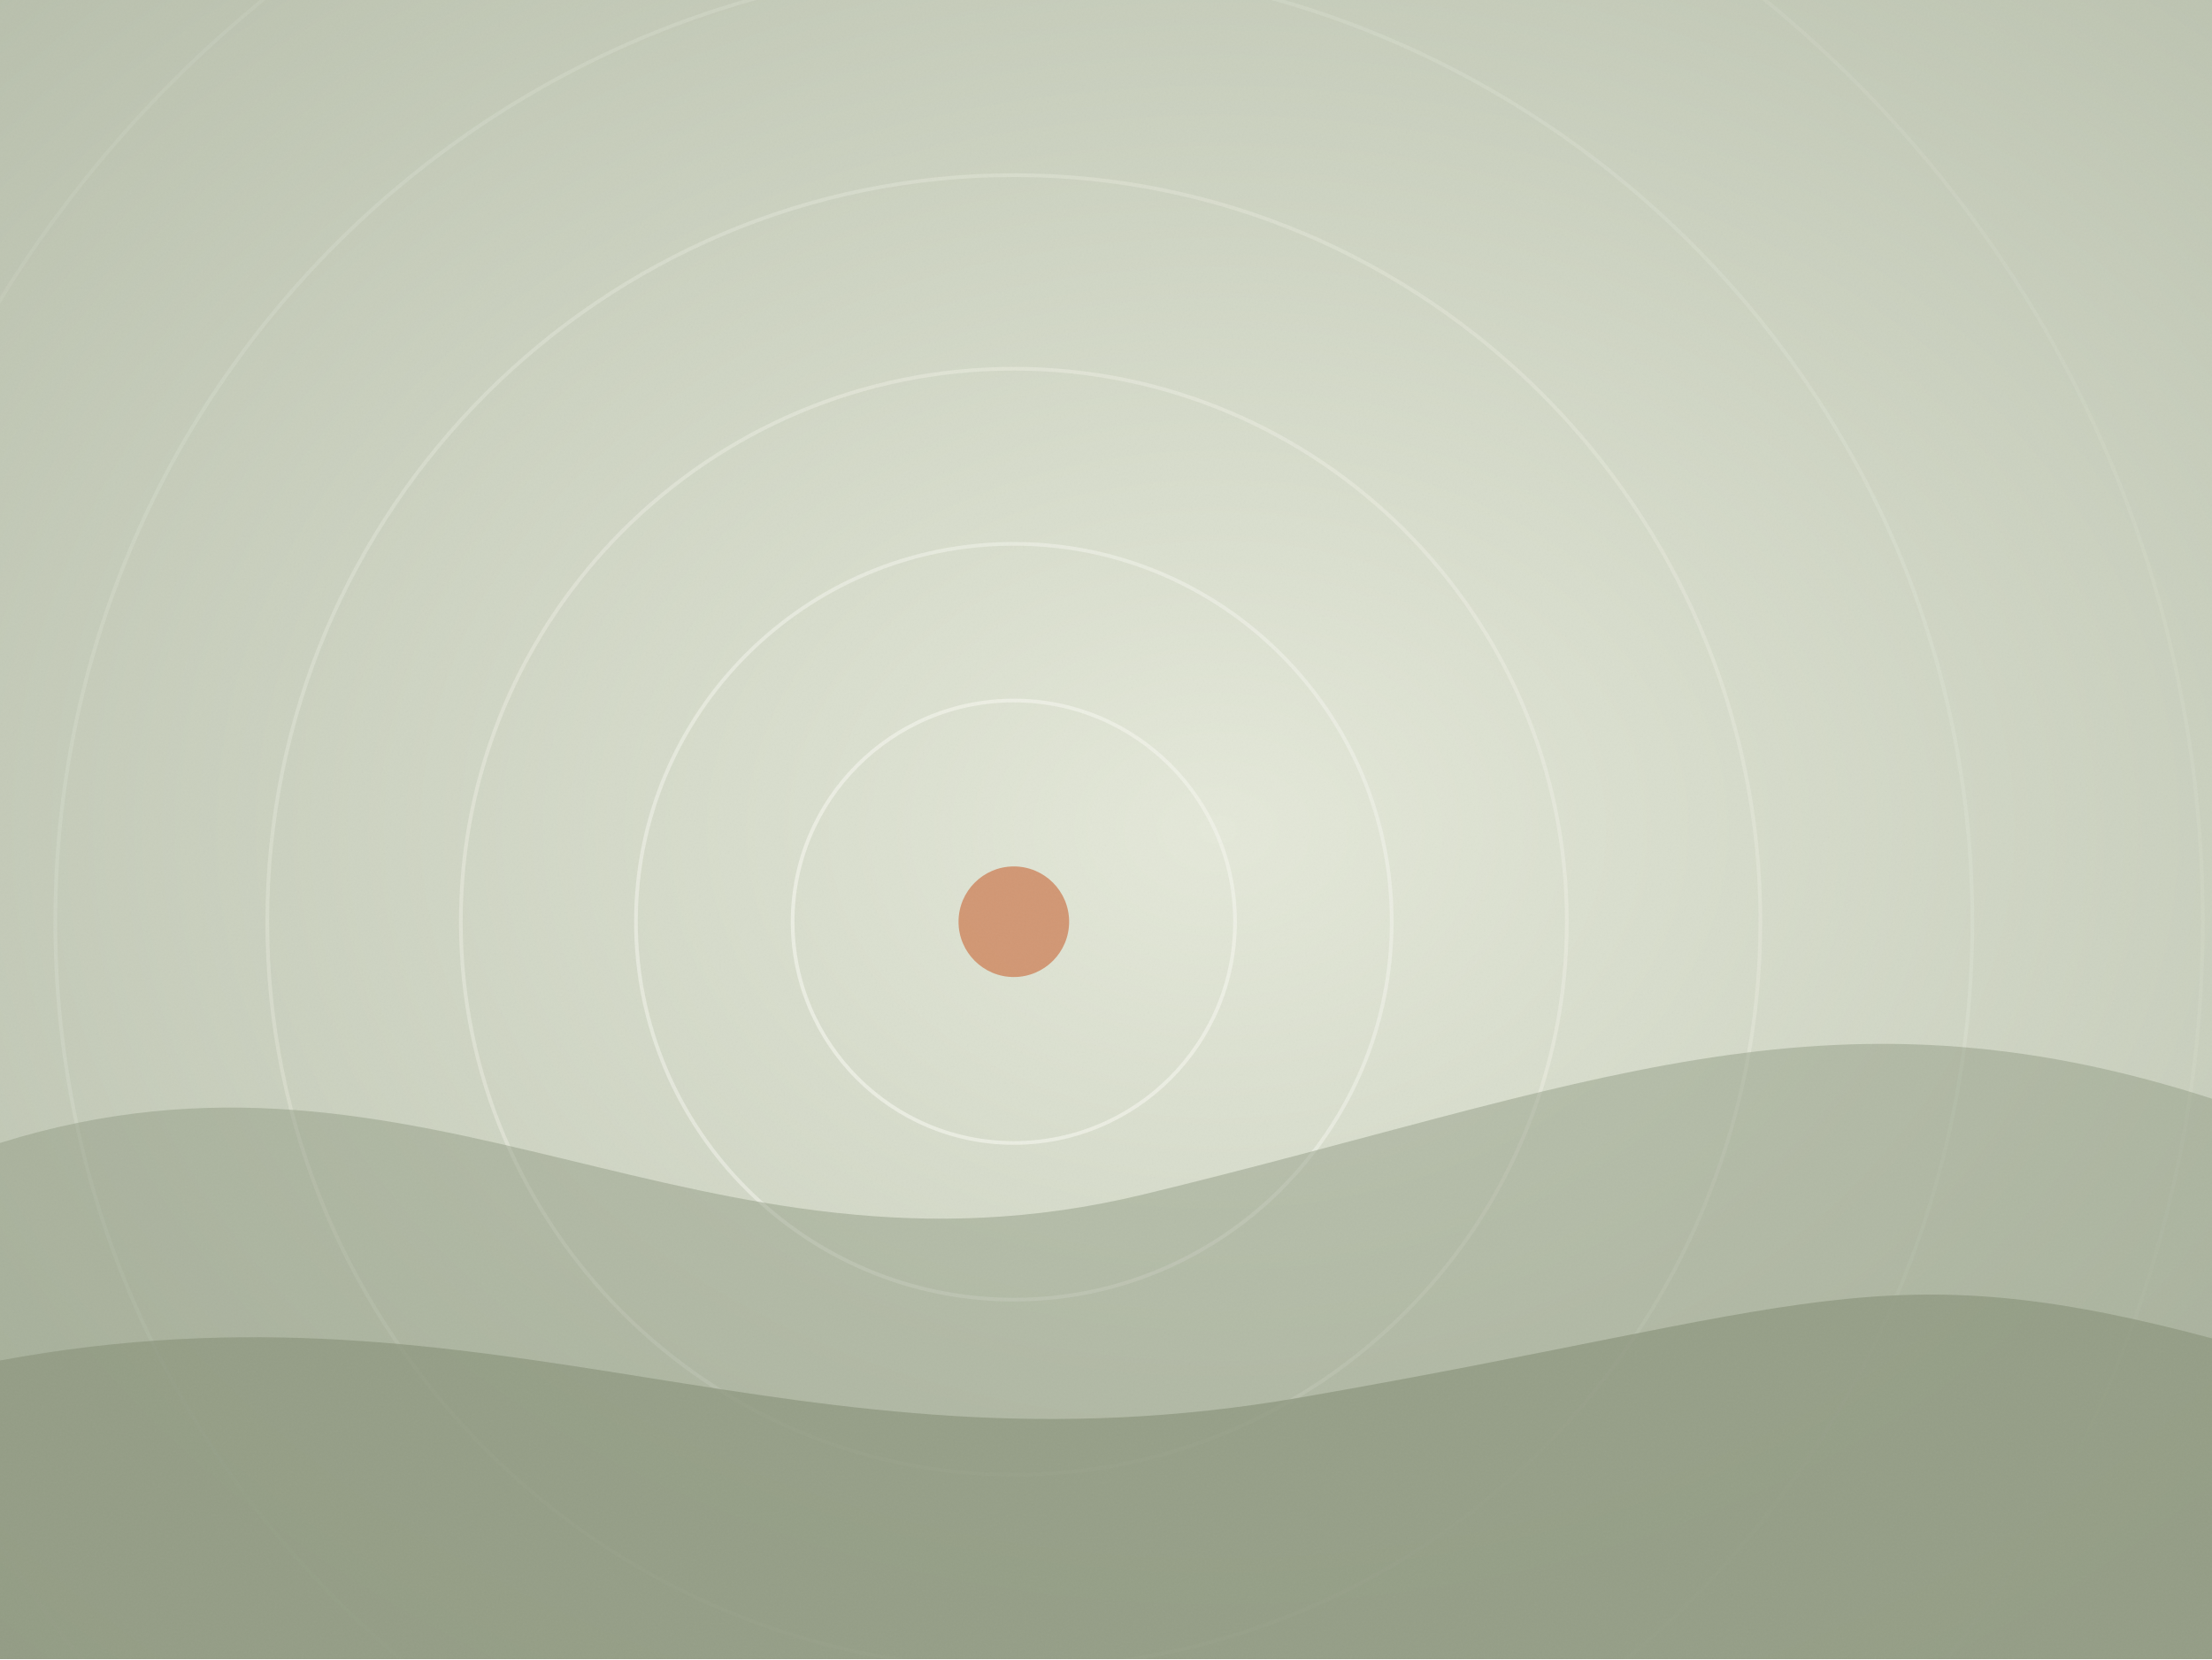
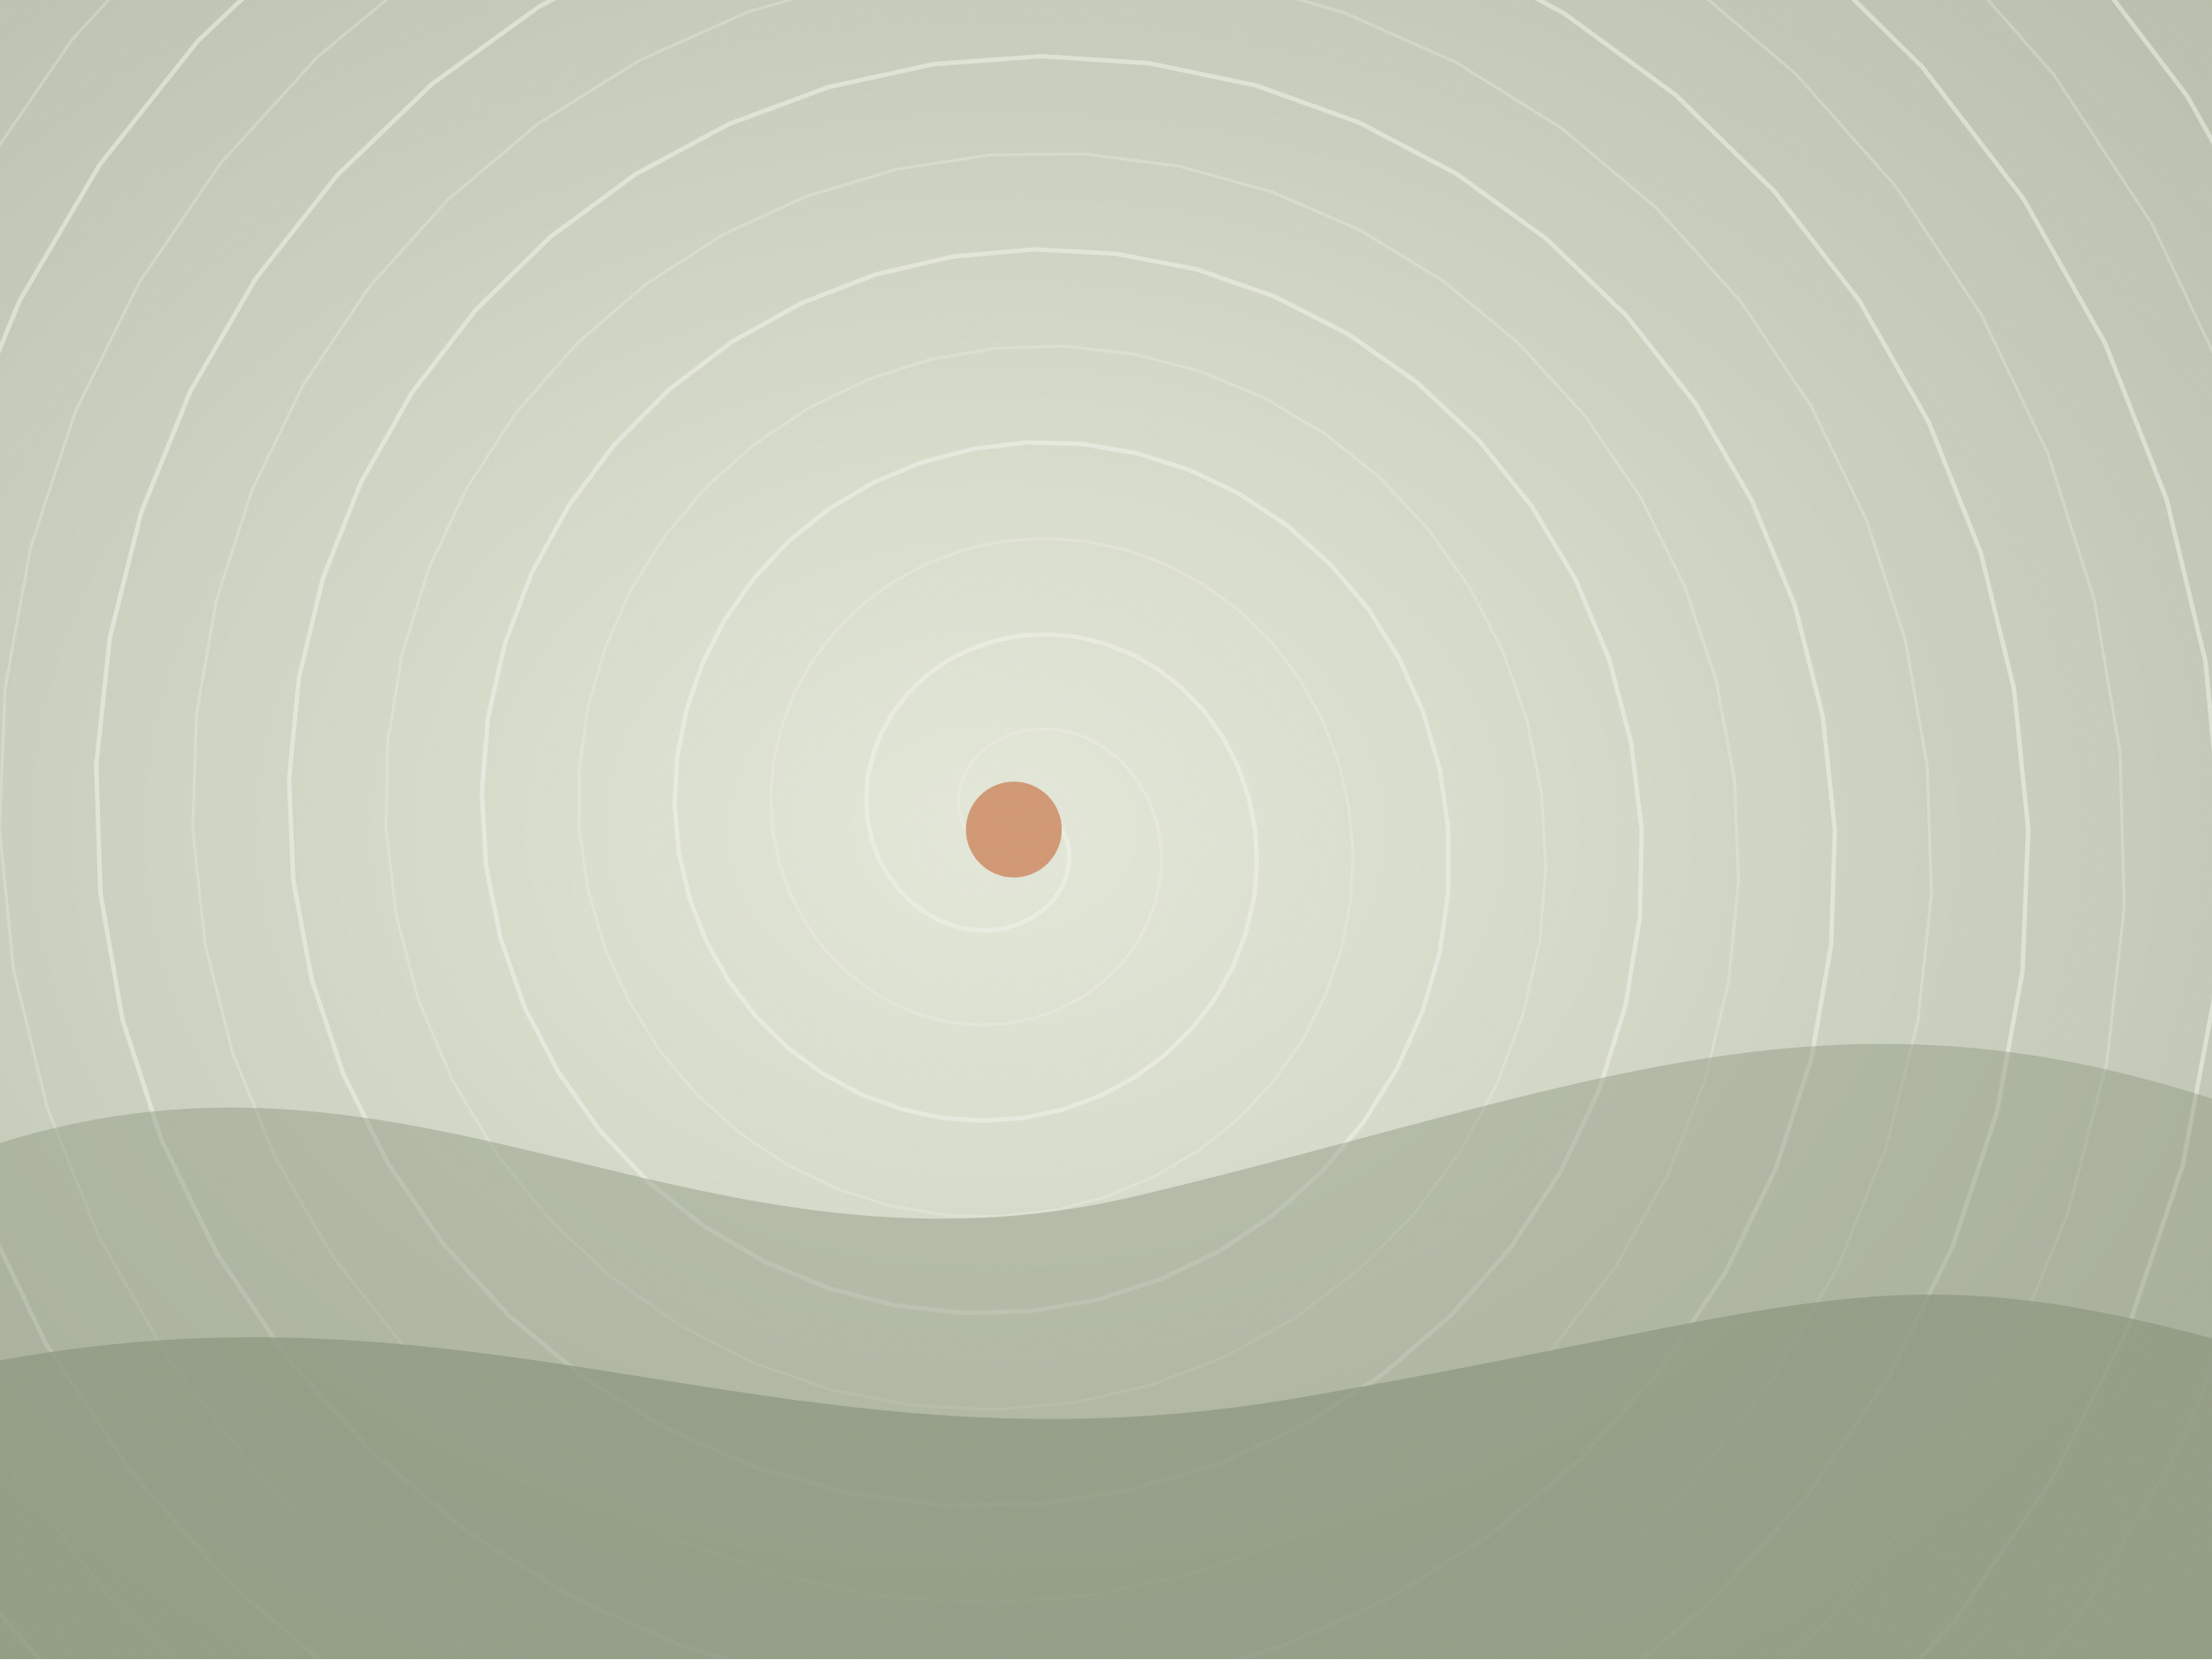
<svg xmlns="http://www.w3.org/2000/svg" viewBox="0 0 1200 900" preserveAspectRatio="xMidYMid slice" role="img" aria-hidden="true">
  <defs>
-     <radialGradient id="g-seniors" cx="55%" cy="50%" r="88%">
+     <radialGradient id="g-seniors" cx="45%" cy="50%" r="88%">
      <stop offset="0" stop-color="#e4e8d9" />
      <stop offset="1" stop-color="#b0b8a4" />
    </radialGradient>
    <filter id="f-seniors">
      <feTurbulence type="fractalNoise" baseFrequency="0.9" numOctaves="3" />
      <feColorMatrix type="saturate" values="0" />
    </filter>
  </defs>
  <rect width="1200" height="900" fill="url(#g-seniors)" />
-   <g fill="none" stroke="#f2f4ea" stroke-width="2" transform="translate(550 500)">
-     <circle r="120" stroke-opacity=".70" />
-     <circle r="205" stroke-opacity=".55" />
-     <circle r="300" stroke-opacity=".40" />
-     <circle r="405" stroke-opacity=".28" />
-     <circle r="520" stroke-opacity=".18" />
-     <circle r="645" stroke-opacity=".10" />
+   <g fill="none" stroke="#f2f4ea" stroke-linecap="round">
+     <path d="M 576.0 450.0 L 578.1 453.9 L 579.5 458.5 L 580.1 463.4 L 580.0 468.7 L 578.8 474.2 L 576.8 479.7 L 573.7 485.1 L 569.6 490.1 L 564.5 494.7 L 558.6 498.6 L 551.8 501.6 L 544.4 503.7 L 536.4 504.6 L 528.0 504.4 L 519.5 502.8 L 511.0 499.9 L 502.8 495.6 L 495.0 489.9 L 488.0 483.0 L 481.8 474.8 L 476.7 465.6 L 472.9 455.4 L 470.6 444.4 L 469.9 433.0 L 470.8 421.2 L 473.6 409.4 L 478.1 397.7 L 484.4 386.6 L 492.4 376.3 L 502.0 366.9 L 513.2 358.9 L 525.7 352.4 L 539.2 347.7 L 553.7 344.8 L 568.7 344.1 L 584.0 345.5 L 599.2 349.1 L 614.1 355.0 L 628.2 363.1 L 641.3 373.4 L 653.1 385.6 L 663.2 399.6 L 671.3 415.2 L 677.3 432.1 L 680.9 450.0 L 681.9 468.5 L 680.3 487.4 L 675.9 506.1 L 668.9 524.3 L 659.2 541.6 L 646.9 557.6 L 632.3 572.0 L 615.5 584.4 L 596.9 594.4 L 576.8 601.8 L 555.5 606.4 L 533.4 607.9 L 511.0 606.4 L 488.8 601.6 L 467.1 593.6 L 446.5 582.5 L 427.4 568.4 L 410.2 551.6 L 395.4 532.2 L 383.2 510.7 L 374.1 487.4 L 368.3 462.7 L 366.0 437.1 L 367.3 411.2 L 372.3 385.3 L 381.0 360.1 L 393.2 336.1 L 408.9 313.8 L 427.8 293.6 L 449.6 276.1 L 473.9 261.7 L 500.3 250.7 L 528.3 243.4 L 557.3 240.0 L 586.9 240.8 L 616.4 245.8 L 645.2 254.9 L 672.7 268.1 L 698.4 285.2 L 721.6 306.0 L 742.0 330.0 L 758.9 357.0 L 772.1 386.3 L 781.1 417.5 L 785.7 450.0 L 785.7 483.1 L 781.1 516.3 L 771.7 548.7 L 757.8 579.8 L 739.5 609.0 L 717.1 635.6 L 690.9 658.9 L 661.5 678.6 L 629.3 694.1 L 595.0 705.1 L 559.1 711.2 L 522.4 712.2 L 485.6 708.1 L 449.5 698.8 L 414.7 684.4 L 381.9 665.1 L 351.9 641.3 L 325.4 613.2 L 302.8 581.4 L 284.7 546.6 L 271.6 509.2 L 263.7 470.0 L 261.4 429.8 L 264.7 389.4 L 273.8 349.5 L 288.4 310.9 L 308.4 274.5 L 333.5 240.9 L 363.3 211.0 L 397.2 185.3 L 434.6 164.5 L 474.9 148.9 L 517.3 139.1 L 561.0 135.3 L 605.1 137.6 L 648.8 146.0 L 691.1 160.7 L 731.3 181.2 L 768.5 207.3 L 802.0 238.6 L 830.9 274.5 L 854.7 314.3 L 872.9 357.4 L 884.9 402.9 L 890.6 450.0 L 889.6 497.7 L 881.9 545.2 L 867.5 591.4 L 846.7 635.4 L 819.8 676.4 L 787.2 713.5 L 749.6 745.9 L 707.5 772.9 L 661.7 793.8 L 613.2 808.3 L 562.8 816.0 L 511.5 816.5 L 460.3 809.8 L 410.2 796.0 L 362.2 775.2 L 317.4 747.8 L 276.5 714.1 L 240.5 674.8 L 210.2 630.7 L 186.2 582.4 L 169.0 531.0 L 159.1 477.3 L 156.8 422.5 L 162.2 367.6 L 175.2 313.6 L 195.8 261.7 L 223.6 212.8 L 258.1 168.1 L 298.7 128.4 L 344.8 94.5 L 395.4 67.3 L 449.6 47.2 L 506.4 34.8 L 564.7 30.5 L 623.3 34.3 L 681.2 46.3 L 737.1 66.4 L 790.0 94.2 L 838.7 129.4 L 882.3 171.2 L 919.8 218.9 L 950.5 271.7 L 973.7 328.5 L 988.8 388.3 L 995.4 450.0 L 993.4 512.3 L 982.7 574.1 L 963.3 634.0 L 935.6 691.0 L 900.1 743.8 L 857.4 791.4 L 808.2 832.8 L 753.4 867.1 L 694.1 893.6 L 631.4 911.6 L 566.4 920.8 L 500.5 920.8 L 434.9 911.6 L 370.9 893.2 L 309.8 866.0 L 252.8 830.4 L 201.1 786.9 L 155.7 736.5 L 117.6 679.9 L 87.6 618.3 L 66.4 552.8 L 54.5 484.6 L 52.2 415.2 L 59.6 345.8 L 76.7 277.7 L 103.2 212.4 L 138.7 151.2 L 182.7 95.3 L 234.2 45.7 L 292.3 3.7 L 356.1 -30.0 L 424.2 -54.5 L 495.4 -69.5 L 568.3 -74.3 L 641.5 -69.0 L 713.6 -53.4 L 783.1 -27.8 L 848.6 7.3 L 908.9 51.4 L 962.6 103.8 L 1008.8 163.3 L 1046.3 229.0 L 1074.5 299.6 L 1092.6 373.7 L 1100.3 450.0 L 1097.2 526.9 L 1083.4 603.0 L 1059.1 676.7 L 1024.6 746.5 L 980.5 811.2 L 927.6 869.3 L 866.8 919.7 L 799.4 961.3 L 726.5 993.3 L 649.6 1014.9 L 570.1 1025.6 L 489.6 1025.1 L 409.5 1013.3 L 331.6 990.5 L 257.4 956.8 L 188.3 913.0 L 125.7 859.8 L 70.9 798.1 L 25.0 729.1 L -10.9 654.1 L -36.1 574.6 L -50.1 492.0 L -52.4 407.9 L -43.0 324.0 L -21.8 241.9 L 10.6 163.2 L 53.9 89.6 L 107.2 22.4 L 169.6 -36.9 L 239.9 -87.1 L 316.8 -127.2 L 398.8 -156.3 L 484.4 -173.7 L 572.0 -179.1 L 659.7 -172.2 L 746.0 -153.1 L 829.0 -122.1 L 907.2 -79.6 L 979.0 -26.5 L 1042.9 36.4 L 1097.7 107.8 L 1142.1 186.4 L 1175.3 270.7 L 1196.5 359.1 L 1205.1 450.0 L 1201.1 541.5 L 1184.2 631.9 L 1154.9 719.3 L 1113.5 802.1 L 1060.8 878.6 L 997.7 947.3 L 925.5 1006.7 L 845.4 1055.6 L 758.9 1093.0 L 667.8 1118.1 L 573.8 1130.4 L 478.6 1129.4 L 384.2 1115.1 L 292.4 1087.7 L 205.0 1047.6 L 123.7 995.6 L 50.2 932.6 L -14.0 859.7 L -67.5 778.4 L -109.4 690.0 L -138.7 596.4 L -154.7 499.3 L -157.0 400.6 L -145.5 302.2 L -120.4 206.0 L -81.9 114.0 L -30.9 27.9 L 31.8 -50.4 L 105.1 -119.5 L 187.5 -177.9 L 277.5 -224.4 L 373.5 -258.0 L 473.5 -278.0 L 575.6 -283.9 L 677.9 -275.5 L 778.4 -252.9 L 875.0 -216.3 L 965.9 -166.5 L 1049.2 -104.4 L 1123.3 -31.0 L 1186.6 52.2 L 1237.9 143.7 L 1276.1 241.8 L 1300.3 344.6 L 1310.0 450.0" stroke-width="2.4" stroke-opacity=".55" />
+     <path d="M 524.0 450.0 L 521.9 446.1 L 520.5 441.5 L 519.9 436.6 L 520.0 431.3 L 521.2 425.8 L 523.2 420.3 L 526.3 414.9 L 530.4 409.9 L 535.5 405.3 L 541.4 401.4 L 548.2 398.4 L 555.6 396.3 L 563.6 395.4 L 572.0 395.6 L 580.5 397.2 L 589.0 400.1 L 597.2 404.4 L 605.0 410.1 L 612.0 417.0 L 618.2 425.2 L 623.3 434.4 L 627.1 444.6 L 629.4 455.6 L 630.1 467.0 L 629.2 478.8 L 626.4 490.6 L 621.9 502.3 L 615.6 513.4 L 607.6 523.7 L 598.0 533.1 L 586.8 541.1 L 574.3 547.6 L 560.8 552.3 L 546.3 555.2 L 531.3 555.9 L 516.0 554.5 L 500.8 550.9 L 485.9 545.0 L 471.8 536.9 L 458.7 526.6 L 446.9 514.4 L 436.8 500.4 L 428.7 484.8 L 422.7 467.9 L 419.1 450.0 L 418.1 431.5 L 419.7 412.6 L 424.1 393.9 L 431.1 375.7 L 440.8 358.4 L 453.1 342.4 L 467.7 328.0 L 484.5 315.6 L 503.1 305.6 L 523.2 298.2 L 544.5 293.6 L 566.6 292.1 L 589.0 293.6 L 611.2 298.4 L 632.9 306.4 L 653.5 317.5 L 672.6 331.6 L 689.8 348.4 L 704.6 367.8 L 716.8 389.3 L 725.9 412.6 L 731.7 437.3 L 734.0 462.9 L 732.7 488.8 L 727.7 514.7 L 719.0 539.9 L 706.8 563.9 L 691.1 586.2 L 672.2 606.4 L 650.4 623.9 L 626.1 638.3 L 599.7 649.3 L 571.7 656.6 L 542.7 660.0 L 513.1 659.2 L 483.6 654.2 L 454.8 645.1 L 427.3 631.9 L 401.6 614.8 L 378.4 594.0 L 358.0 570.0 L 341.1 543.0 L 327.9 513.7 L 318.9 482.5 L 314.3 450.0 L 314.3 416.9 L 318.9 383.7 L 328.3 351.3 L 342.2 320.2 L 360.5 291.0 L 382.9 264.4 L 409.1 241.1 L 438.5 221.4 L 470.7 205.9 L 505.0 194.9 L 540.9 188.8 L 577.6 187.8 L 614.4 191.9 L 650.5 201.2 L 685.3 215.6 L 718.1 234.9 L 748.1 258.7 L 774.6 286.8 L 797.2 318.6 L 815.3 353.4 L 828.4 390.8 L 836.3 430.0 L 838.6 470.2 L 835.3 510.6 L 826.2 550.5 L 811.6 589.1 L 791.6 625.5 L 766.5 659.1 L 736.7 689.0 L 702.8 714.7 L 665.4 735.5 L 625.1 751.1 L 582.7 760.9 L 539.0 764.7 L 494.9 762.4 L 451.2 754.0 L 408.9 739.3 L 368.7 718.8 L 331.5 692.7 L 298.0 661.4 L 269.1 625.5 L 245.3 585.7 L 227.1 542.6 L 215.1 497.1 L 209.4 450.0 L 210.4 402.3 L 218.1 354.8 L 232.5 308.6 L 253.3 264.6 L 280.2 223.6 L 312.8 186.5 L 350.4 154.1 L 392.5 127.1 L 438.3 106.2 L 486.8 91.7 L 537.2 84.0 L 588.5 83.5 L 639.7 90.2 L 689.8 104.0 L 737.8 124.8 L 782.6 152.2 L 823.5 185.9 L 859.5 225.2 L 889.8 269.3 L 913.8 317.6 L 931.0 369.0 L 940.9 422.7 L 943.2 477.5 L 937.8 532.4 L 924.8 586.4 L 904.2 638.3 L 876.4 687.2 L 841.9 731.9 L 801.3 771.6 L 755.2 805.5 L 704.6 832.7 L 650.4 852.8 L 593.6 865.2 L 535.3 869.5 L 476.7 865.7 L 418.8 853.7 L 362.9 833.6 L 310.0 805.8 L 261.3 770.6 L 217.7 728.8 L 180.2 681.1 L 149.5 628.3 L 126.3 571.5 L 111.2 511.7 L 104.6 450.0 L 106.6 387.7 L 117.3 325.9 L 136.7 266.0 L 164.4 209.0 L 199.9 156.2 L 242.6 108.6 L 291.8 67.2 L 346.6 32.9 L 405.9 6.4 L 468.6 -11.6 L 533.6 -20.8 L 599.5 -20.8 L 665.1 -11.6 L 729.1 6.8 L 790.2 34.0 L 847.2 69.6 L 898.9 113.1 L 944.3 163.5 L 982.4 220.1 L 1012.4 281.7 L 1033.6 347.2 L 1045.5 415.4 L 1047.8 484.8 L 1040.4 554.2 L 1023.3 622.3 L 996.8 687.6 L 961.3 748.8 L 917.3 804.7 L 865.8 854.3 L 807.7 896.3 L 743.9 930.0 L 675.8 954.5 L 604.6 969.5 L 531.7 974.3 L 458.5 969.0 L 386.4 953.4 L 316.9 927.8 L 251.4 892.7 L 191.1 848.6 L 137.4 796.2 L 91.2 736.7 L 53.7 671.0 L 25.5 600.4 L 7.4 526.3 L -0.3 450.0 L 2.8 373.1 L 16.6 297.0 L 40.9 223.3 L 75.4 153.5 L 119.5 88.8 L 172.4 30.7 L 233.2 -19.7 L 300.6 -61.3 L 373.5 -93.3 L 450.4 -114.9 L 529.9 -125.6 L 610.4 -125.1 L 690.5 -113.3 L 768.4 -90.5 L 842.6 -56.8 L 911.7 -13.0 L 974.3 40.2 L 1029.1 101.9 L 1075.0 170.9 L 1110.9 245.9 L 1136.1 325.4 L 1150.1 408.0 L 1152.4 492.1 L 1143.0 576.0 L 1121.8 658.1 L 1089.4 736.8 L 1046.1 810.4 L 992.8 877.6 L 930.4 936.9 L 860.1 987.1 L 783.2 1027.2 L 701.2 1056.3 L 615.6 1073.7 L 528.0 1079.1 L 440.3 1072.2 L 354.0 1053.1 L 271.0 1022.1 L 192.8 979.6 L 121.0 926.5 L 57.1 863.6 L 2.3 792.2 L -42.1 713.6 L -75.3 629.3 L -96.5 540.9 L -105.1 450.0 L -101.1 358.5 L -84.2 268.1 L -54.9 180.7 L -13.5 97.9 L 39.2 21.4 L 102.3 -47.3 L 174.5 -106.7 L 254.6 -155.6 L 341.1 -193.0 L 432.2 -218.1 L 526.2 -230.4 L 621.4 -229.4 L 715.8 -215.1 L 807.6 -187.7 L 895.0 -147.6 L 976.3 -95.6 L 1049.8 -32.6 L 1114.0 40.3 L 1167.5 121.6 L 1209.4 210.0 L 1238.7 303.6 L 1254.7 400.7 L 1257.0 499.4 L 1245.5 597.8 L 1220.4 694.0 L 1181.9 786.0 L 1130.9 872.1 L 1068.2 950.4 L 994.9 1019.5 L 912.5 1077.9 L 822.5 1124.4 L 726.5 1158.0 L 626.5 1178.0 L 524.4 1183.9 L 422.1 1175.5 L 321.6 1152.9 L 225.0 1116.3 L 134.1 1066.5 L 50.8 1004.4 L -23.3 931.0 L -86.6 847.8 L -137.9 756.3 L -176.1 658.2 L -200.3 555.4 L -210.0 450.0" stroke-width="1.6" stroke-opacity=".28" />
  </g>
  <path d="M0 620 C 230 548 380 706 620 648 S 990 528 1200 596 L1200 900 L0 900 Z" fill="#8d977f" fill-opacity=".45" />
  <path d="M0 738 C 270 688 430 806 706 758 S 1020 678 1200 726 L1200 900 L0 900 Z" fill="#8d977f" fill-opacity=".75" />
-   <circle cx="550" cy="500" r="30" fill="#cf8f6a" fill-opacity=".9" />
+   <circle cx="550" cy="450" r="26" fill="#cf8f6a" fill-opacity=".9" />
  <rect width="1200" height="900" filter="url(#f-seniors)" opacity=".045" />
</svg>
